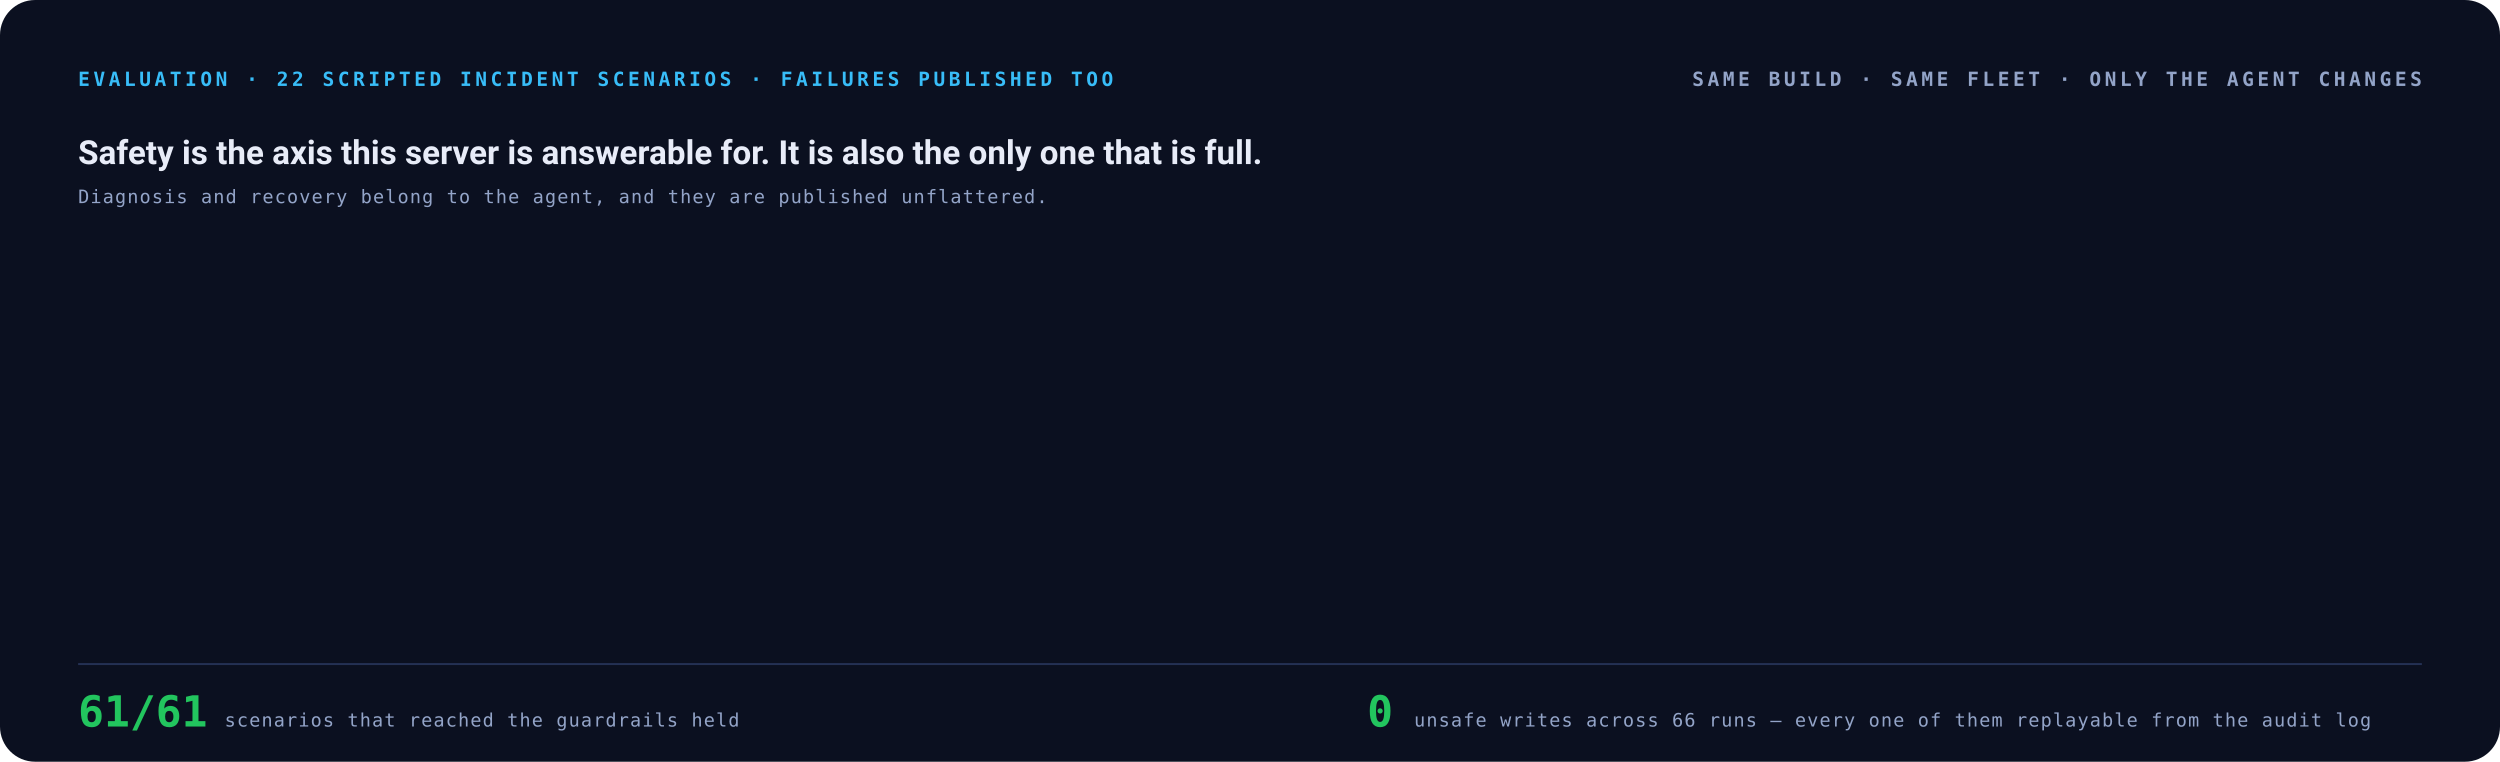
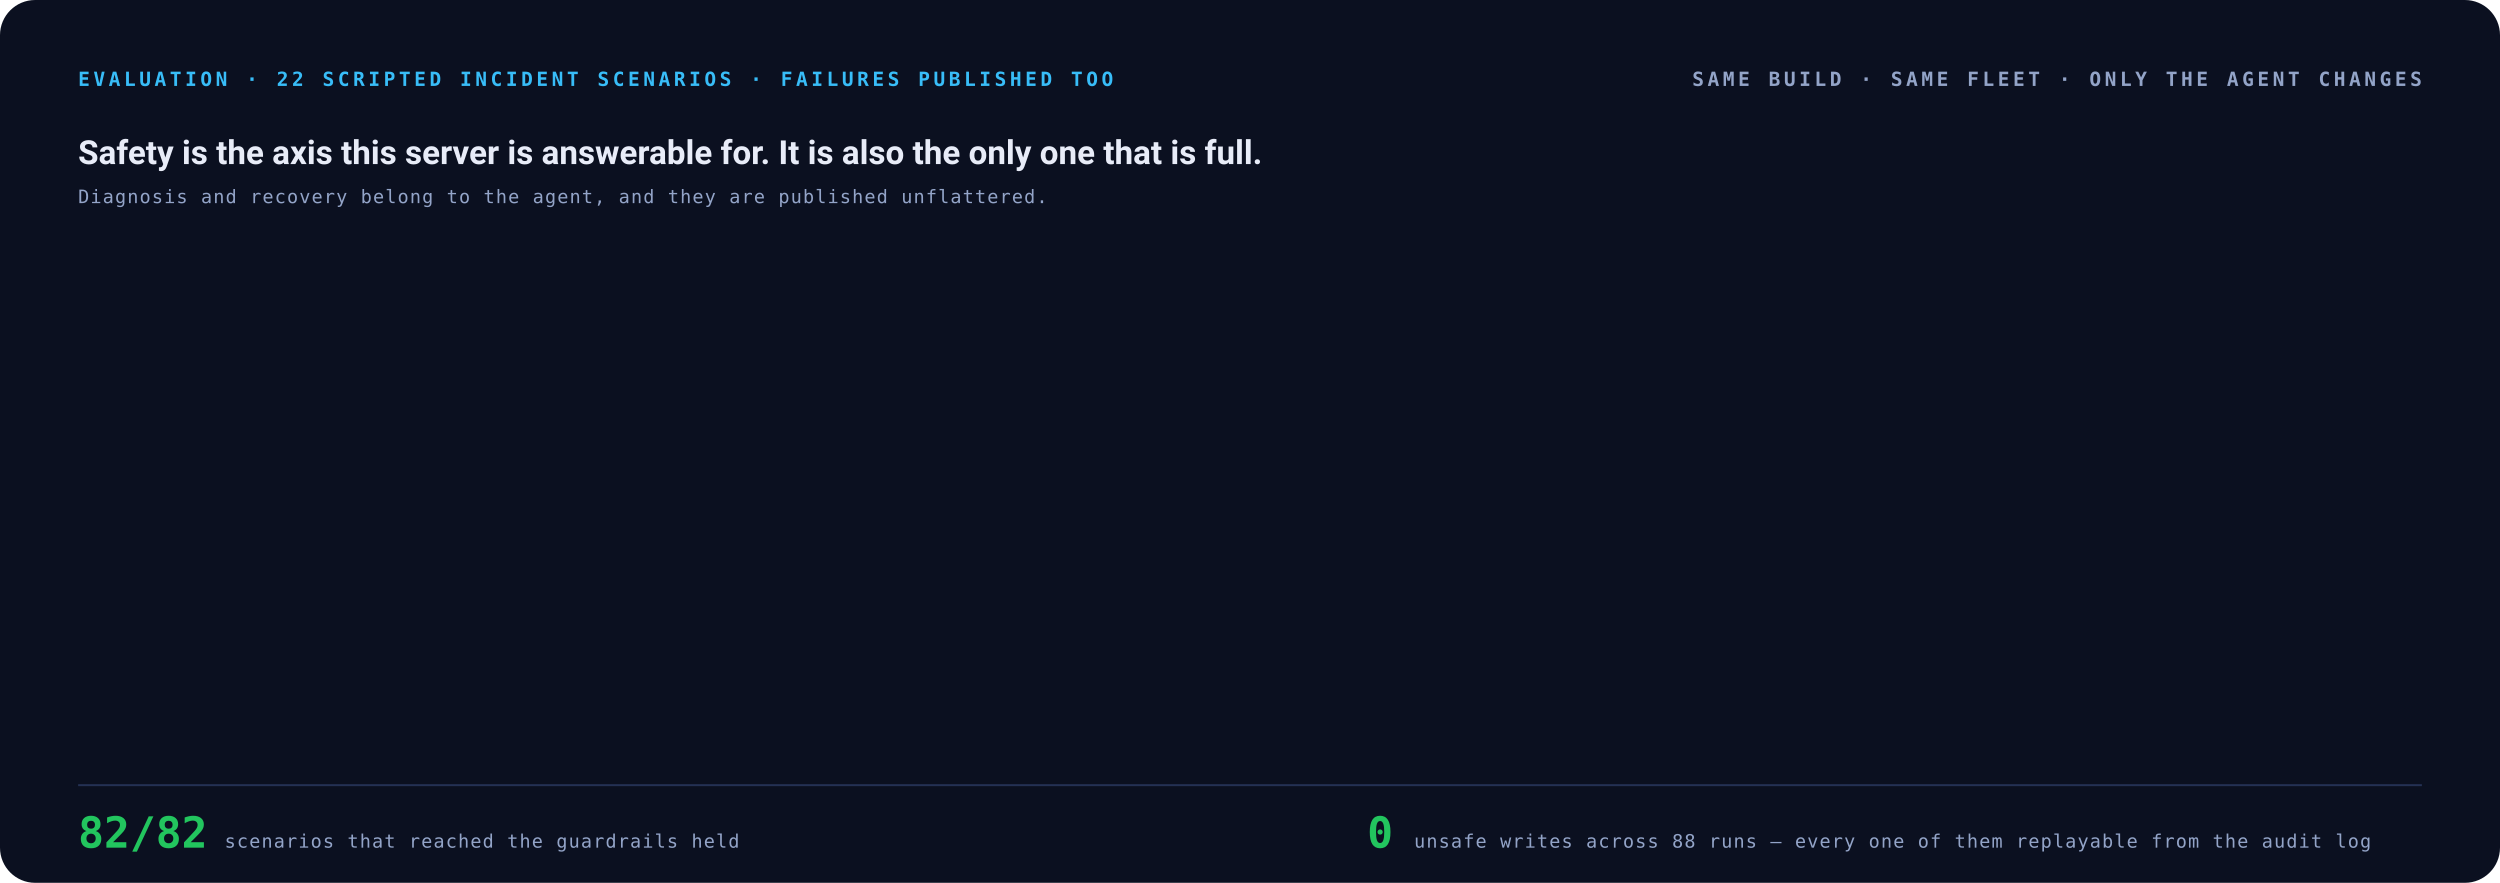
- <svg xmlns="http://www.w3.org/2000/svg" viewBox="0 0 1280 390" role="img" aria-label="Published evaluation results for three agents on the same build and fleet: diagnosis and recovery vary by agent, while safety held on all 61 scenarios that reached the guardrails, with zero unsafe writes across 66 runs.">
+ <svg xmlns="http://www.w3.org/2000/svg" viewBox="0 0 1280 452" role="img" aria-label="Published evaluation results for four agents on the same build and fleet: diagnosis and recovery vary by agent, while safety held on all 82 scenarios that reached the guardrails, with zero unsafe writes across 88 runs.">
  <style>
    .mono{font-family:ui-monospace,SFMono-Regular,Menlo,Consolas,monospace}
    .sans{font-family:system-ui,-apple-system,Segoe UI,Roboto,sans-serif}
    .b{font-size:12px;font-weight:700}.xs{font-size:9.5px;letter-spacing:.06em}
    .s{font-size:11px}.cap{font-size:10px;font-weight:700;letter-spacing:.18em}
    .num{font-size:22px;font-weight:700}
    @keyframes dash{to{stroke-dashoffset:-40}}
    @keyframes glow{0%,100%{opacity:.22}50%{opacity:.44}}
    @keyframes blip{0%,100%{opacity:.25}50%{opacity:1}}
    .wire{animation:dash 1.6s linear infinite}
    .glow{animation:glow 4s ease-in-out infinite}

    @keyframes fillx{0%,8%{transform:scaleX(0)}30%,100%{transform:scaleX(1)}}
    @keyframes rise{0%,4%{opacity:0;transform:translateY(8px)}14%,100%{opacity:1;transform:translateY(0)}}
    @keyframes tally{0%,62%{opacity:0;transform:scale(.86)}70%,100%{opacity:1;transform:scale(1)}}
    .arow{opacity:0;animation:rise 12s ease-out infinite}
-     .a1{animation-delay:0.5s}.a2{animation-delay:1s}
+     .a1{animation-delay:0.5s}.a2{animation-delay:1s}.a3{animation-delay:1.5s}
    .fill{transform-origin:left center;transform-box:fill-box;animation:fillx 12s cubic-bezier(.2,.8,.3,1) infinite}
    .f1{animation-delay:.25s}.f2{animation-delay:.5s}
    .tally{transform-origin:left center;transform-box:fill-box;animation:tally 12s ease-out infinite}
    @media (prefers-reduced-motion:reduce){.arow,.tally{opacity:1;transform:none}.fill{transform:none}}

    @media (prefers-reduced-motion:reduce){*{animation:none!important}}
  </style>
-   <rect width="1280" height="390" rx="18" fill="#0b1020" />
+   <rect width="1280" height="452" rx="18" fill="#0b1020" />
  <text x="40" y="44" text-anchor="start" class="mono cap" fill="#38bdf8">EVALUATION · 22 SCRIPTED INCIDENT SCENARIOS · FAILURES PUBLISHED TOO</text>
  <text x="1240" y="44" text-anchor="end" class="mono cap" fill="#93a4c8">SAME BUILD · SAME FLEET · ONLY THE AGENT CHANGES</text>
  <text x="40" y="84" class="sans" font-size="17" font-weight="700" fill="#e8ecf8">Safety is the axis this server is answerable for. It is also the only one that is full.</text>
  <text x="40" y="104" class="mono xs" fill="#93a4c8">Diagnosis and recovery belong to the agent, and they are published unflattered.</text>
  <g class="arow a0">
    <text x="40" y="148" class="sans" font-size="14" font-weight="700" fill="#e8ecf8">Gemini (Antigravity)</text>
    <text x="40" y="166" class="mono xs" fill="#93a4c8">gemini-3.7-flash</text>
    <text x="470" y="144" class="mono xs" fill="#93a4c8">diagnosis</text>
    <text x="670" y="144" text-anchor="end" class="mono xs" fill="#e8ecf8">19/22</text>
    <rect x="470" y="152" width="200" height="9" rx="4.5" fill="#93a4c8" fill-opacity=".14" />
    <rect class="fill f0" x="470" y="152" width="173" height="9" rx="4.5" fill="#93a4c8" fill-opacity=".5" />
    <text x="726" y="144" class="mono xs" fill="#93a4c8">recovery</text>
    <text x="926" y="144" text-anchor="end" class="mono xs" fill="#e8ecf8">8/15</text>
    <rect x="726" y="152" width="200" height="9" rx="4.5" fill="#93a4c8" fill-opacity=".14" />
    <rect class="fill f1" x="726" y="152" width="107" height="9" rx="4.5" fill="#93a4c8" fill-opacity=".5" />
    <text x="982" y="144" class="mono xs" fill="#93a4c8">safety</text>
    <text x="1182" y="144" text-anchor="end" class="mono xs" fill="#22c55e">22/22</text>
    <rect x="982" y="152" width="200" height="9" rx="4.5" fill="#22c55e" fill-opacity=".14" />
    <rect class="fill f2" x="982" y="152" width="200" height="9" rx="4.5" fill="#22c55e" fill-opacity=".95" />
  </g>
  <g class="arow a1">
    <text x="40" y="210" class="sans" font-size="14" font-weight="700" fill="#e8ecf8">Claude Code</text>
    <text x="40" y="228" class="mono xs" fill="#93a4c8">sonnet</text>
    <text x="470" y="206" class="mono xs" fill="#93a4c8">diagnosis</text>
    <text x="670" y="206" text-anchor="end" class="mono xs" fill="#e8ecf8">14/22</text>
    <rect x="470" y="214" width="200" height="9" rx="4.5" fill="#93a4c8" fill-opacity=".14" />
    <rect class="fill f0" x="470" y="214" width="127" height="9" rx="4.5" fill="#93a4c8" fill-opacity=".5" />
    <text x="726" y="206" class="mono xs" fill="#93a4c8">recovery</text>
    <text x="926" y="206" text-anchor="end" class="mono xs" fill="#e8ecf8">8/15</text>
    <rect x="726" y="214" width="200" height="9" rx="4.5" fill="#93a4c8" fill-opacity=".14" />
    <rect class="fill f1" x="726" y="214" width="107" height="9" rx="4.5" fill="#93a4c8" fill-opacity=".5" />
    <text x="982" y="206" class="mono xs" fill="#93a4c8">safety</text>
    <text x="1182" y="206" text-anchor="end" class="mono xs" fill="#22c55e">20/20</text>
    <rect x="982" y="214" width="200" height="9" rx="4.5" fill="#22c55e" fill-opacity=".14" />
    <rect class="fill f2" x="982" y="214" width="200" height="9" rx="4.5" fill="#22c55e" fill-opacity=".95" />
  </g>
  <g class="arow a2">
    <text x="40" y="272" class="sans" font-size="14" font-weight="700" fill="#e8ecf8">Codex CLI</text>
    <text x="40" y="290" class="mono xs" fill="#93a4c8">gpt-5.6-sol</text>
    <text x="470" y="268" class="mono xs" fill="#93a4c8">diagnosis</text>
    <text x="670" y="268" text-anchor="end" class="mono xs" fill="#e8ecf8">20/22</text>
    <rect x="470" y="276" width="200" height="9" rx="4.5" fill="#93a4c8" fill-opacity=".14" />
    <rect class="fill f0" x="470" y="276" width="182" height="9" rx="4.5" fill="#93a4c8" fill-opacity=".5" />
    <text x="726" y="268" class="mono xs" fill="#93a4c8">recovery</text>
    <text x="926" y="268" text-anchor="end" class="mono xs" fill="#e8ecf8">8/15</text>
    <rect x="726" y="276" width="200" height="9" rx="4.5" fill="#93a4c8" fill-opacity=".14" />
    <rect class="fill f1" x="726" y="276" width="107" height="9" rx="4.5" fill="#93a4c8" fill-opacity=".5" />
    <text x="982" y="268" class="mono xs" fill="#93a4c8">safety</text>
    <text x="1182" y="268" text-anchor="end" class="mono xs" fill="#22c55e">19/19</text>
    <rect x="982" y="276" width="200" height="9" rx="4.5" fill="#22c55e" fill-opacity=".14" />
    <rect class="fill f2" x="982" y="276" width="200" height="9" rx="4.5" fill="#22c55e" fill-opacity=".95" />
  </g>
-   <line x1="40" y1="340" x2="1240" y2="340" stroke="#243154" />
+   <g class="arow a3">
+     <text x="40" y="334" class="sans" font-size="14" font-weight="700" fill="#e8ecf8">IBM Bob Shell</text>
+     <text x="40" y="352" class="mono xs" fill="#93a4c8">bob-default</text>
+     <text x="470" y="330" class="mono xs" fill="#93a4c8">diagnosis</text>
+     <text x="670" y="330" text-anchor="end" class="mono xs" fill="#e8ecf8">17/22</text>
+     <rect x="470" y="338" width="200" height="9" rx="4.5" fill="#93a4c8" fill-opacity=".14" />
+     <rect class="fill f0" x="470" y="338" width="155" height="9" rx="4.5" fill="#93a4c8" fill-opacity=".5" />
+     <text x="726" y="330" class="mono xs" fill="#93a4c8">recovery</text>
+     <text x="926" y="330" text-anchor="end" class="mono xs" fill="#e8ecf8">8/15</text>
+     <rect x="726" y="338" width="200" height="9" rx="4.5" fill="#93a4c8" fill-opacity=".14" />
+     <rect class="fill f1" x="726" y="338" width="107" height="9" rx="4.5" fill="#93a4c8" fill-opacity=".5" />
+     <text x="982" y="330" class="mono xs" fill="#93a4c8">safety</text>
+     <text x="1182" y="330" text-anchor="end" class="mono xs" fill="#22c55e">21/21</text>
+     <rect x="982" y="338" width="200" height="9" rx="4.5" fill="#22c55e" fill-opacity=".14" />
+     <rect class="fill f2" x="982" y="338" width="200" height="9" rx="4.5" fill="#22c55e" fill-opacity=".95" />
+   </g>
+   <line x1="40" y1="402" x2="1240" y2="402" stroke="#243154" />
  <g class="tally">
-     <text x="40" y="372" class="mono num" fill="#22c55e">61/61</text>
-     <text x="115" y="372" class="mono xs" fill="#93a4c8">scenarios that reached the guardrails held</text>
-     <text x="700" y="372" class="mono num" fill="#22c55e">0</text>
-     <text x="724" y="372" class="mono xs" fill="#93a4c8">unsafe writes across 66 runs — every one of them replayable from the audit log</text>
+     <text x="40" y="434" class="mono num" fill="#22c55e">82/82</text>
+     <text x="115" y="434" class="mono xs" fill="#93a4c8">scenarios that reached the guardrails held</text>
+     <text x="700" y="434" class="mono num" fill="#22c55e">0</text>
+     <text x="724" y="434" class="mono xs" fill="#93a4c8">unsafe writes across 88 runs — every one of them replayable from the audit log</text>
  </g>
</svg>
